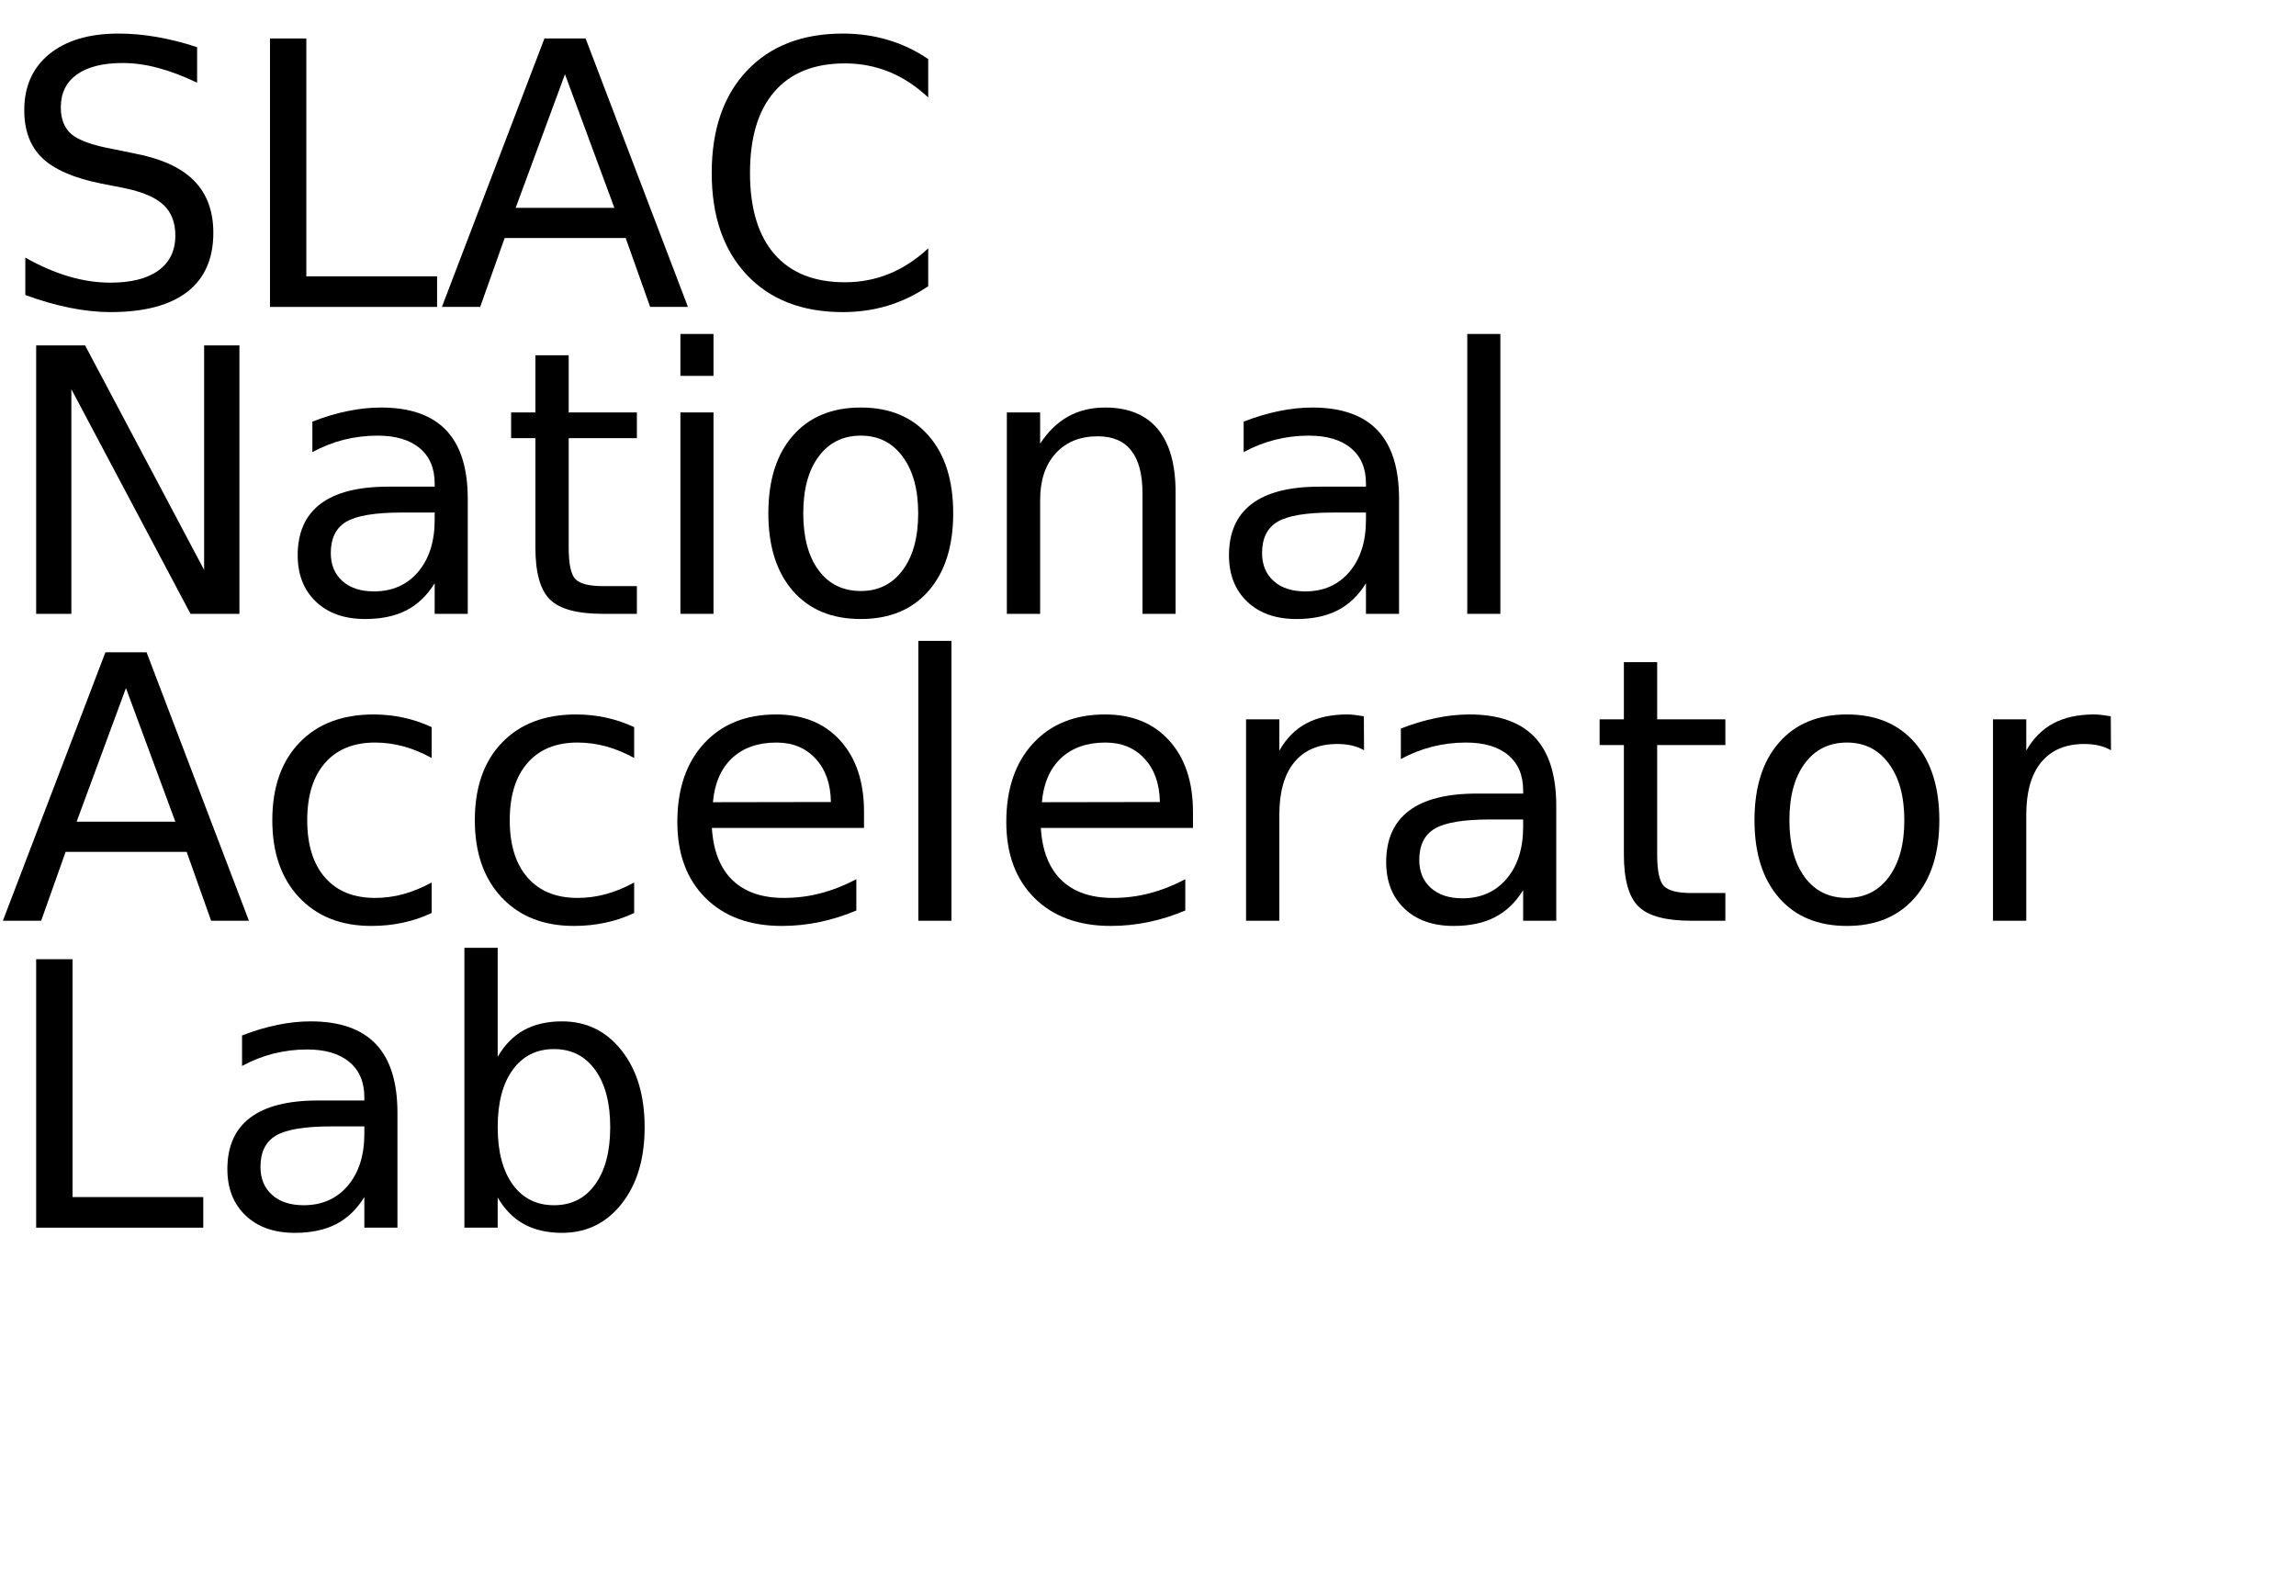
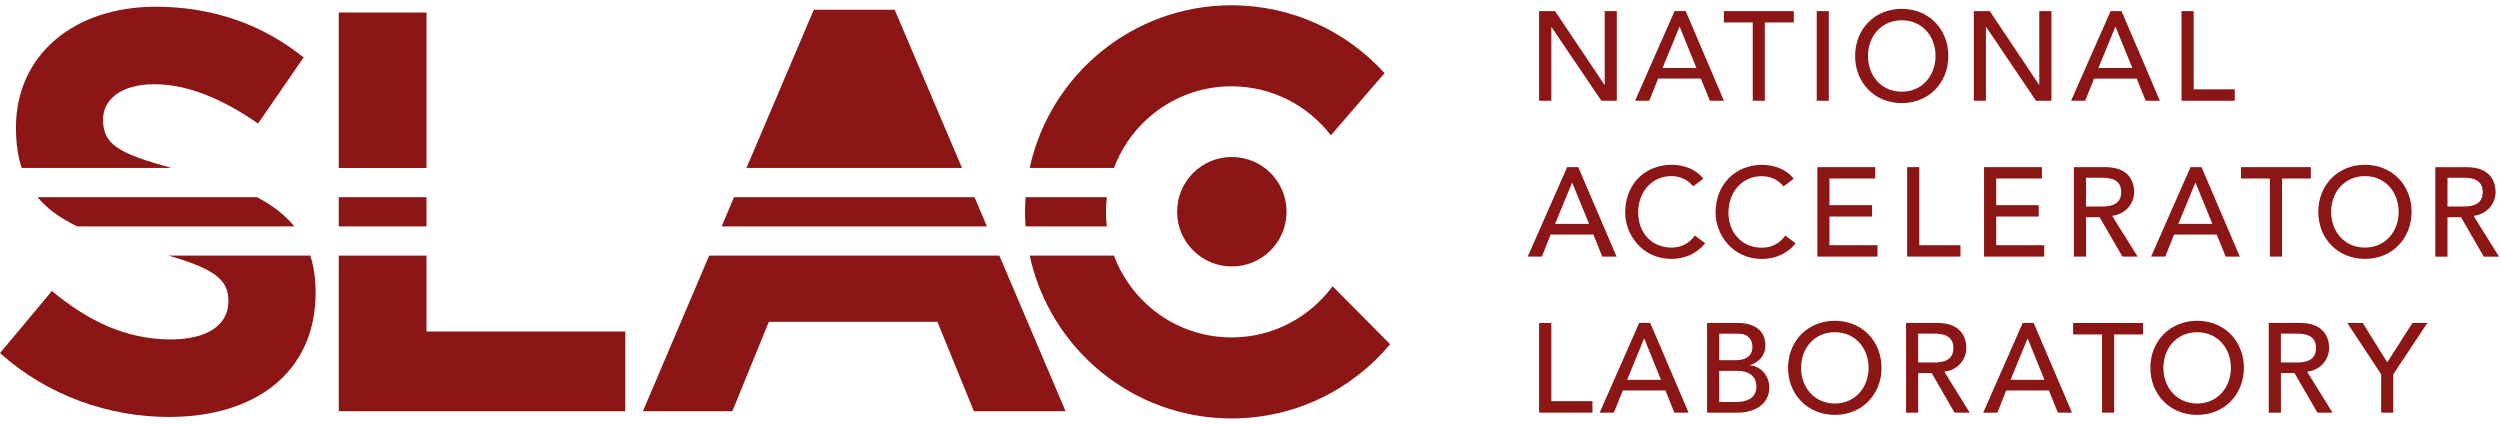
- <svg xmlns="http://www.w3.org/2000/svg" xmlns:xlink="http://www.w3.org/1999/xlink" width="374" height="260" viewBox="0 0 374 260">
-   <defs>
-     <g>
-       <g id="glyph-0-0">
-         <path d="M 32.109 -42.312 L 32.109 -36.531 C 29.859 -37.602 27.738 -38.406 25.75 -38.938 C 23.758 -39.469 21.836 -39.734 19.984 -39.734 C 16.754 -39.734 14.266 -39.109 12.516 -37.859 C 10.773 -36.609 9.906 -34.828 9.906 -32.516 C 9.906 -30.586 10.484 -29.129 11.641 -28.141 C 12.805 -27.148 15.008 -26.352 18.25 -25.75 L 21.828 -25.016 C 26.242 -24.18 29.5 -22.703 31.594 -20.578 C 33.695 -18.461 34.75 -15.629 34.75 -12.078 C 34.75 -7.836 33.328 -4.625 30.484 -2.438 C 27.641 -0.25 23.473 0.844 17.984 0.844 C 15.922 0.844 13.719 0.609 11.375 0.141 C 9.039 -0.328 6.625 -1.02 4.125 -1.938 L 4.125 -8.031 C 6.531 -6.676 8.883 -5.656 11.188 -4.969 C 13.5 -4.289 15.766 -3.953 17.984 -3.953 C 21.367 -3.953 23.977 -4.613 25.812 -5.938 C 27.645 -7.27 28.562 -9.164 28.562 -11.625 C 28.562 -13.781 27.898 -15.461 26.578 -16.672 C 25.266 -17.879 23.102 -18.785 20.094 -19.391 L 16.5 -20.094 C 12.082 -20.977 8.883 -22.359 6.906 -24.234 C 4.938 -26.109 3.953 -28.711 3.953 -32.047 C 3.953 -35.922 5.312 -38.969 8.031 -41.188 C 10.758 -43.414 14.52 -44.531 19.312 -44.531 C 21.363 -44.531 23.453 -44.344 25.578 -43.969 C 27.703 -43.602 29.879 -43.051 32.109 -42.312 Z M 32.109 -42.312 " />
-       </g>
-       <g id="glyph-0-1">
-         <path d="M 5.891 -43.734 L 11.812 -43.734 L 11.812 -4.984 L 33.109 -4.984 L 33.109 0 L 5.891 0 Z M 5.891 -43.734 " />
-       </g>
-       <g id="glyph-0-2">
-         <path d="M 20.516 -37.906 L 12.484 -16.141 L 28.562 -16.141 Z M 17.172 -43.734 L 23.875 -43.734 L 40.547 0 L 34.391 0 L 30.406 -11.219 L 10.688 -11.219 L 6.703 0 L 0.469 0 Z M 17.172 -43.734 " />
-       </g>
-       <g id="glyph-0-3">
-         <path d="M 38.641 -40.375 L 38.641 -34.125 C 36.648 -35.988 34.523 -37.379 32.266 -38.297 C 30.016 -39.211 27.617 -39.672 25.078 -39.672 C 20.078 -39.672 16.25 -38.141 13.594 -35.078 C 10.938 -32.023 9.609 -27.609 9.609 -21.828 C 9.609 -16.066 10.938 -11.656 13.594 -8.594 C 16.25 -5.539 20.078 -4.016 25.078 -4.016 C 27.617 -4.016 30.016 -4.473 32.266 -5.391 C 34.523 -6.305 36.648 -7.691 38.641 -9.547 L 38.641 -3.375 C 36.566 -1.969 34.375 -0.91 32.062 -0.203 C 29.75 0.492 27.305 0.844 24.734 0.844 C 18.109 0.844 12.891 -1.18 9.078 -5.234 C 5.273 -9.285 3.375 -14.816 3.375 -21.828 C 3.375 -28.859 5.273 -34.398 9.078 -38.453 C 12.891 -42.504 18.109 -44.531 24.734 -44.531 C 27.348 -44.531 29.812 -44.18 32.125 -43.484 C 34.438 -42.797 36.609 -41.758 38.641 -40.375 Z M 38.641 -40.375 " />
-       </g>
-       <g id="glyph-0-4">
-         <path d="M 5.891 -43.734 L 13.859 -43.734 L 33.25 -7.156 L 33.25 -43.734 L 39 -43.734 L 39 0 L 31.031 0 L 11.625 -36.594 L 11.625 0 L 5.891 0 Z M 5.891 -43.734 " />
-       </g>
-       <g id="glyph-0-5">
-         <path d="M 20.562 -16.5 C 16.207 -16.5 13.191 -16 11.516 -15 C 9.836 -14 9 -12.301 9 -9.906 C 9 -7.988 9.629 -6.469 10.891 -5.344 C 12.148 -4.219 13.863 -3.656 16.031 -3.656 C 19.02 -3.656 21.414 -4.711 23.219 -6.828 C 25.02 -8.953 25.922 -11.773 25.922 -15.297 L 25.922 -16.5 Z M 31.312 -18.719 L 31.312 0 L 25.922 0 L 25.922 -4.984 C 24.691 -2.992 23.16 -1.523 21.328 -0.578 C 19.492 0.367 17.25 0.844 14.594 0.844 C 11.227 0.844 8.555 -0.098 6.578 -1.984 C 4.598 -3.867 3.609 -6.391 3.609 -9.547 C 3.609 -13.242 4.844 -16.031 7.312 -17.906 C 9.781 -19.781 13.469 -20.719 18.375 -20.719 L 25.922 -20.719 L 25.922 -21.234 C 25.922 -23.723 25.102 -25.645 23.469 -27 C 21.844 -28.352 19.555 -29.031 16.609 -29.031 C 14.734 -29.031 12.906 -28.805 11.125 -28.359 C 9.352 -27.91 7.645 -27.238 6 -26.344 L 6 -31.312 C 7.977 -32.082 9.895 -32.656 11.75 -33.031 C 13.602 -33.414 15.41 -33.609 17.172 -33.609 C 21.91 -33.609 25.453 -32.375 27.797 -29.906 C 30.141 -27.445 31.312 -23.719 31.312 -18.719 Z M 31.312 -18.719 " />
-       </g>
-       <g id="glyph-0-6">
-         <path d="M 10.984 -42.125 L 10.984 -32.812 L 22.094 -32.812 L 22.094 -28.625 L 10.984 -28.625 L 10.984 -10.812 C 10.984 -8.133 11.348 -6.414 12.078 -5.656 C 12.816 -4.895 14.305 -4.516 16.547 -4.516 L 22.094 -4.516 L 22.094 0 L 16.547 0 C 12.391 0 9.52 -0.773 7.938 -2.328 C 6.352 -3.879 5.562 -6.707 5.562 -10.812 L 5.562 -28.625 L 1.609 -28.625 L 1.609 -32.812 L 5.562 -32.812 L 5.562 -42.125 Z M 10.984 -42.125 " />
-       </g>
-       <g id="glyph-0-7">
-         <path d="M 5.656 -32.812 L 11.047 -32.812 L 11.047 0 L 5.656 0 Z M 5.656 -45.594 L 11.047 -45.594 L 11.047 -38.766 L 5.656 -38.766 Z M 5.656 -45.594 " />
-       </g>
-       <g id="glyph-0-8">
-         <path d="M 18.375 -29.031 C 15.477 -29.031 13.191 -27.898 11.516 -25.641 C 9.836 -23.391 9 -20.301 9 -16.375 C 9 -12.445 9.832 -9.352 11.5 -7.094 C 13.164 -4.844 15.457 -3.719 18.375 -3.719 C 21.238 -3.719 23.508 -4.848 25.188 -7.109 C 26.875 -9.379 27.719 -12.469 27.719 -16.375 C 27.719 -20.258 26.875 -23.336 25.188 -25.609 C 23.508 -27.891 21.238 -29.031 18.375 -29.031 Z M 18.375 -33.609 C 23.062 -33.609 26.738 -32.082 29.406 -29.031 C 32.082 -25.988 33.422 -21.77 33.422 -16.375 C 33.422 -11.008 32.082 -6.797 29.406 -3.734 C 26.738 -0.68 23.062 0.844 18.375 0.844 C 13.664 0.844 9.977 -0.68 7.312 -3.734 C 4.645 -6.797 3.312 -11.008 3.312 -16.375 C 3.312 -21.77 4.645 -25.988 7.312 -29.031 C 9.977 -32.082 13.664 -33.609 18.375 -33.609 Z M 18.375 -33.609 " />
-       </g>
-       <g id="glyph-0-9">
-         <path d="M 32.938 -19.812 L 32.938 0 L 27.547 0 L 27.547 -19.625 C 27.547 -22.727 26.938 -25.051 25.719 -26.594 C 24.508 -28.145 22.695 -28.922 20.281 -28.922 C 17.363 -28.922 15.066 -27.988 13.391 -26.125 C 11.711 -24.27 10.875 -21.742 10.875 -18.547 L 10.875 0 L 5.453 0 L 5.453 -32.812 L 10.875 -32.812 L 10.875 -27.719 C 12.156 -29.688 13.672 -31.16 15.422 -32.141 C 17.172 -33.117 19.188 -33.609 21.469 -33.609 C 25.238 -33.609 28.094 -32.441 30.031 -30.109 C 31.969 -27.773 32.938 -24.344 32.938 -19.812 Z M 32.938 -19.812 " />
-       </g>
-       <g id="glyph-0-10">
-         <path d="M 5.656 -45.594 L 11.047 -45.594 L 11.047 0 L 5.656 0 Z M 5.656 -45.594 " />
-       </g>
-       <g id="glyph-0-11">
-         <path d="M 29.266 -31.547 L 29.266 -26.516 C 27.742 -27.359 26.219 -27.988 24.688 -28.406 C 23.156 -28.82 21.609 -29.031 20.047 -29.031 C 16.547 -29.031 13.828 -27.922 11.891 -25.703 C 9.961 -23.492 9 -20.383 9 -16.375 C 9 -12.375 9.961 -9.266 11.891 -7.047 C 13.828 -4.828 16.547 -3.719 20.047 -3.719 C 21.609 -3.719 23.156 -3.926 24.688 -4.344 C 26.219 -4.77 27.742 -5.398 29.266 -6.234 L 29.266 -1.266 C 27.766 -0.555 26.207 -0.027 24.594 0.312 C 22.977 0.664 21.266 0.844 19.453 0.844 C 14.516 0.844 10.586 -0.707 7.672 -3.812 C 4.766 -6.914 3.312 -11.102 3.312 -16.375 C 3.312 -21.727 4.781 -25.938 7.719 -29 C 10.656 -32.07 14.688 -33.609 19.812 -33.609 C 21.469 -33.609 23.086 -33.438 24.672 -33.094 C 26.254 -32.75 27.785 -32.234 29.266 -31.547 Z M 29.266 -31.547 " />
-       </g>
-       <g id="glyph-0-12">
-         <path d="M 33.719 -17.75 L 33.719 -15.125 L 8.938 -15.125 C 9.164 -11.406 10.281 -8.57 12.281 -6.625 C 14.289 -4.688 17.082 -3.719 20.656 -3.719 C 22.727 -3.719 24.734 -3.973 26.672 -4.484 C 28.617 -4.992 30.551 -5.754 32.469 -6.766 L 32.469 -1.672 C 30.531 -0.848 28.547 -0.223 26.516 0.203 C 24.484 0.629 22.422 0.844 20.328 0.844 C 15.098 0.844 10.953 -0.676 7.891 -3.719 C 4.836 -6.77 3.312 -10.891 3.312 -16.078 C 3.312 -21.453 4.758 -25.719 7.656 -28.875 C 10.562 -32.031 14.473 -33.609 19.391 -33.609 C 23.805 -33.609 27.297 -32.188 29.859 -29.344 C 32.43 -26.5 33.719 -22.633 33.719 -17.75 Z M 28.328 -19.344 C 28.285 -22.289 27.457 -24.641 25.844 -26.391 C 24.238 -28.148 22.109 -29.031 19.453 -29.031 C 16.441 -29.031 14.031 -28.18 12.219 -26.484 C 10.414 -24.785 9.379 -22.395 9.109 -19.312 Z M 28.328 -19.344 " />
-       </g>
-       <g id="glyph-0-13">
-         <path d="M 24.672 -27.781 C 24.066 -28.125 23.406 -28.379 22.688 -28.547 C 21.977 -28.711 21.191 -28.797 20.328 -28.797 C 17.285 -28.797 14.945 -27.805 13.312 -25.828 C 11.688 -23.848 10.875 -21 10.875 -17.281 L 10.875 0 L 5.453 0 L 5.453 -32.812 L 10.875 -32.812 L 10.875 -27.719 C 12 -29.707 13.469 -31.188 15.281 -32.156 C 17.102 -33.125 19.316 -33.609 21.922 -33.609 C 22.285 -33.609 22.691 -33.582 23.141 -33.531 C 23.586 -33.477 24.086 -33.406 24.641 -33.312 Z M 24.672 -27.781 " />
-       </g>
-       <g id="glyph-0-14">
-         <path d="M 29.203 -16.375 C 29.203 -20.344 28.383 -23.453 26.75 -25.703 C 25.125 -27.961 22.891 -29.094 20.047 -29.094 C 17.191 -29.094 14.945 -27.961 13.312 -25.703 C 11.688 -23.453 10.875 -20.344 10.875 -16.375 C 10.875 -12.414 11.688 -9.305 13.312 -7.047 C 14.945 -4.785 17.191 -3.656 20.047 -3.656 C 22.891 -3.656 25.125 -4.785 26.75 -7.047 C 28.383 -9.305 29.203 -12.414 29.203 -16.375 Z M 10.875 -27.828 C 12 -29.785 13.426 -31.238 15.156 -32.188 C 16.883 -33.133 18.953 -33.609 21.359 -33.609 C 25.336 -33.609 28.57 -32.023 31.062 -28.859 C 33.562 -25.691 34.812 -21.531 34.812 -16.375 C 34.812 -11.219 33.562 -7.055 31.062 -3.891 C 28.57 -0.734 25.336 0.844 21.359 0.844 C 18.953 0.844 16.883 0.367 15.156 -0.578 C 13.426 -1.523 12 -2.973 10.875 -4.922 L 10.875 0 L 5.453 0 L 5.453 -45.594 L 10.875 -45.594 Z M 10.875 -27.828 " />
-       </g>
-     </g>
-   </defs>
-   <g fill="rgb(0%, 0%, 0%)" fill-opacity="1">
-     <use xlink:href="#glyph-0-0" x="0" y="50" />
-     <use xlink:href="#glyph-0-1" x="38.086" y="50" />
-     <use xlink:href="#glyph-0-2" x="71.514" y="50" />
-     <use xlink:href="#glyph-0-3" x="112.559" y="50" />
-   </g>
-   <g fill="rgb(0%, 0%, 0%)" fill-opacity="1">
-     <use xlink:href="#glyph-0-4" x="0" y="100" />
-     <use xlink:href="#glyph-0-5" x="44.883" y="100" />
-     <use xlink:href="#glyph-0-6" x="81.65" y="100" />
-     <use xlink:href="#glyph-0-7" x="105.176" y="100" />
-     <use xlink:href="#glyph-0-8" x="121.846" y="100" />
-     <use xlink:href="#glyph-0-9" x="158.555" y="100" />
-     <use xlink:href="#glyph-0-5" x="196.582" y="100" />
-     <use xlink:href="#glyph-0-10" x="233.35" y="100" />
-   </g>
-   <g fill="rgb(0%, 0%, 0%)" fill-opacity="1">
-     <use xlink:href="#glyph-0-2" x="0" y="150" />
-     <use xlink:href="#glyph-0-11" x="41.045" y="150" />
-     <use xlink:href="#glyph-0-11" x="74.033" y="150" />
-     <use xlink:href="#glyph-0-12" x="107.021" y="150" />
-     <use xlink:href="#glyph-0-10" x="143.936" y="150" />
-     <use xlink:href="#glyph-0-12" x="160.605" y="150" />
-     <use xlink:href="#glyph-0-13" x="197.52" y="150" />
-     <use xlink:href="#glyph-0-5" x="222.188" y="150" />
-     <use xlink:href="#glyph-0-6" x="258.955" y="150" />
-     <use xlink:href="#glyph-0-8" x="282.48" y="150" />
-     <use xlink:href="#glyph-0-13" x="319.189" y="150" />
-   </g>
-   <g fill="rgb(0%, 0%, 0%)" fill-opacity="1">
-     <use xlink:href="#glyph-0-1" x="0" y="200" />
-     <use xlink:href="#glyph-0-5" x="33.428" y="200" />
-     <use xlink:href="#glyph-0-14" x="70.195" y="200" />
-   </g>
+ <svg xmlns="http://www.w3.org/2000/svg" viewBox="0 0 236 40" fill="none" role="img">
+   <path d="M146.446 2.553H146.462L151.169 9.512H152.626V1.052H151.483V8.006H151.461L146.798 1.052H145.293V9.512H146.446V2.553Z" fill="#8C1515" class="hide-on-sticky" />
+   <path d="M156.531 7.416H160.56L161.41 9.507H162.737L159.13 1.047H158.08L154.353 9.507H155.691L156.531 7.416ZM158.54 2.531H158.567L160.143 6.42H156.942L158.54 2.531Z" fill="#8C1515" class="hide-on-sticky" />
+   <path d="M165.461 9.512H166.599V2.119H169.334V1.052H162.737V2.119H165.461V9.512Z" fill="#8C1515" class="hide-on-sticky" />
+   <path d="M172.638 1.052H171.5V9.512H172.638V1.052Z" fill="#8C1515" class="hide-on-sticky" />
+   <path d="M183.924 5.288C183.924 2.775 182.105 0.836 179.527 0.836C176.938 0.836 175.123 2.775 175.123 5.288C175.123 7.79 176.938 9.734 179.527 9.734C182.105 9.729 183.924 7.79 183.924 5.288ZM179.527 8.656C177.593 8.656 176.337 7.14 176.337 5.288C176.337 3.425 177.593 1.914 179.527 1.914C181.466 1.914 182.717 3.425 182.717 5.288C182.711 7.135 181.46 8.656 179.527 8.656Z" fill="#8C1515" class="hide-on-sticky" />
+   <path d="M187.472 2.553H187.499L192.2 9.512H193.657V1.052H192.509V8.006H192.487L187.835 1.052H186.329V9.512H187.472V2.553Z" fill="#8C1515" class="hide-on-sticky" />
+   <path d="M200.275 1.052H199.241L195.509 9.512H196.841L197.681 7.422H201.705L202.555 9.512H203.893L200.275 1.052ZM198.087 6.42L199.69 2.531H199.706L201.293 6.42H198.087Z" fill="#8C1515" class="hide-on-sticky" />
+   <path d="M210.961 8.434H207.083V1.052H205.935V9.512H210.961V8.434Z" fill="#8C1515" class="hide-on-sticky" />
+   <path d="M152.604 24.222L148.986 15.778H147.941L144.215 24.222H145.553L146.387 22.137H150.416L151.25 24.222H152.604ZM146.798 21.135L148.401 17.257H148.423L150.01 21.135H146.798Z" fill="#8C1515" class="hide-on-sticky" />
+   <path d="M157.787 23.371C155.821 23.371 154.64 21.855 154.64 20.068C154.64 18.151 155.892 16.623 157.787 16.623C158.567 16.623 159.363 16.97 159.829 17.593L160.793 16.872C160.111 15.973 158.941 15.556 157.825 15.556C155.22 15.556 153.416 17.441 153.416 20.068C153.416 22.196 155.079 24.438 157.76 24.438C159.704 24.438 160.706 23.306 160.966 22.96L159.997 22.229C159.499 22.938 158.757 23.371 157.787 23.371Z" fill="#8C1515" class="hide-on-sticky" />
+   <path d="M166.328 16.629C167.102 16.629 167.888 16.975 168.364 17.598L169.323 16.878C168.641 15.979 167.476 15.562 166.361 15.562C163.761 15.562 161.952 17.446 161.952 20.073C161.952 22.202 163.609 24.444 166.301 24.444C168.234 24.444 169.253 23.312 169.502 22.965L168.532 22.234C168.034 22.944 167.292 23.382 166.323 23.382C164.357 23.382 163.165 21.866 163.165 20.079C163.171 18.151 164.427 16.629 166.328 16.629Z" fill="#8C1515" class="hide-on-sticky" />
+   <path d="M177.019 16.851V15.778H171.56V24.222H177.236V23.149H172.703V20.441H176.721V19.369H172.703V16.851H177.019Z" fill="#8C1515" class="hide-on-sticky" />
+   <path d="M180.036 15.778V24.222H185.067V23.149H181.178V15.778H180.036Z" fill="#8C1515" class="hide-on-sticky" />
+   <path d="M192.758 16.851V15.778H187.293V24.222H192.974V23.149H188.441V20.441H192.454V19.369H188.441V16.851H192.758Z" fill="#8C1515" class="hide-on-sticky" />
+   <path d="M201.461 18.134C201.461 17.073 200.914 15.778 198.748 15.778H195.774V24.222H196.923V20.501H198.201L200.356 24.222H201.791L199.381 20.371C200.659 20.23 201.461 19.217 201.461 18.134ZM198.423 19.494H196.917V16.775H198.423C199.327 16.775 200.242 16.986 200.242 18.134C200.242 19.282 199.327 19.494 198.423 19.494Z" fill="#8C1515" class="hide-on-sticky" />
+   <path d="M206.785 15.778L203.064 24.222H204.396L205.236 22.137H209.255L210.105 24.222H211.437L207.825 15.778H206.785ZM205.637 21.135L207.234 17.257H207.262L208.848 21.135H205.637Z" fill="#8C1515" class="hide-on-sticky" />
+   <path d="M214.275 24.222H215.423V16.851H218.142V15.778H211.546V16.851H214.275V24.222Z" fill="#8C1515" class="hide-on-sticky" />
+   <path d="M227.652 19.997C227.652 17.484 225.833 15.556 223.249 15.556C220.671 15.556 218.846 17.484 218.846 19.997C218.846 22.505 220.671 24.438 223.249 24.438C225.833 24.438 227.652 22.505 227.652 19.997ZM220.059 19.997C220.059 18.151 221.31 16.623 223.244 16.623C225.177 16.623 226.434 18.145 226.434 19.997C226.434 21.855 225.177 23.371 223.244 23.371C221.31 23.371 220.059 21.855 220.059 19.997Z" fill="#8C1515" class="hide-on-sticky" />
+   <path d="M233.502 20.376C234.78 20.23 235.581 19.217 235.581 18.14C235.581 17.078 235.034 15.784 232.868 15.784H229.895V24.227H231.043V20.506H232.321L234.471 24.227H235.912L233.502 20.376ZM231.043 19.494V16.775H232.548C233.453 16.775 234.368 16.986 234.368 18.134C234.368 19.282 233.453 19.494 232.548 19.494H231.043Z" fill="#8C1515" class="hide-on-sticky" />
+   <path d="M165.202 34.49V34.469C166.052 34.176 166.653 33.575 166.653 32.6C166.653 31.17 165.554 30.488 164.086 30.488H161.15V38.953H164.048C165.689 38.953 167.021 38.114 167.021 36.586C167.027 35.46 166.209 34.561 165.202 34.49ZM162.293 31.501H164.102C165.017 31.501 165.429 32.064 165.429 32.736C165.429 33.656 164.73 34.003 163.858 34.003H162.293V31.501ZM163.978 37.946H162.293V35.01H163.988C165.104 35.01 165.803 35.503 165.803 36.51C165.803 37.707 164.671 37.946 163.978 37.946Z" fill="#8C1515" class="hide-on-sticky" />
+   <path d="M173.212 30.282C170.634 30.282 168.792 32.216 168.792 34.723C168.792 37.231 170.634 39.164 173.212 39.164C175.784 39.164 177.615 37.231 177.615 34.723C177.615 32.21 175.784 30.282 173.212 30.282ZM173.212 38.092C171.273 38.092 170.022 36.57 170.022 34.723C170.022 32.871 171.273 31.36 173.212 31.36C175.134 31.36 176.396 32.876 176.396 34.723C176.396 36.565 175.129 38.092 173.212 38.092Z" fill="#8C1515" class="hide-on-sticky" />
+   <path d="M185.62 32.86C185.62 31.799 185.067 30.488 182.906 30.488H179.933V38.953H181.076V35.216H182.354L184.509 38.953H185.939L183.545 35.086C184.818 34.951 185.62 33.932 185.62 32.86ZM181.076 34.219V31.495H182.581C183.486 31.495 184.396 31.701 184.396 32.86C184.396 34.003 183.486 34.219 182.581 34.219H181.076Z" fill="#8C1515" class="hide-on-sticky" />
+   <path d="M190.943 30.488L187.217 38.953H188.555L189.384 36.857H193.413L194.263 38.953H195.596L191.978 30.488H190.943ZM189.795 35.855L191.398 31.966H191.42L192.996 35.855H189.795Z" fill="#8C1515" class="hide-on-sticky" />
+   <path d="M195.704 31.571H198.434V38.953H199.576V31.571H202.301V30.488H195.704V31.571Z" fill="#8C1515" class="hide-on-sticky" />
+   <path d="M207.413 30.282C204.835 30.282 202.994 32.216 202.994 34.723C202.994 37.231 204.83 39.164 207.413 39.164C209.991 39.164 211.822 37.231 211.822 34.723C211.822 32.21 209.991 30.282 207.413 30.282ZM207.413 38.092C205.485 38.092 204.223 36.57 204.223 34.723C204.223 32.871 205.485 31.36 207.413 31.36C209.341 31.36 210.598 32.876 210.598 34.723C210.598 36.565 209.341 38.092 207.413 38.092Z" fill="#8C1515" class="hide-on-sticky" />
+   <path d="M219.864 32.86C219.864 31.799 219.317 30.488 217.151 30.488H214.172V38.953H215.32V35.216H216.604L218.759 38.953H220.189L217.79 35.086C219.052 34.951 219.864 33.932 219.864 32.86ZM215.315 34.219V31.495H216.826C217.725 31.495 218.63 31.701 218.63 32.86C218.63 34.003 217.725 34.219 216.826 34.219H215.315Z" fill="#8C1515" class="hide-on-sticky" />
+   <path d="M225.356 34.203L223.043 30.488H221.587L224.782 35.335V38.953H225.925V35.335L229.142 30.488H227.734L225.356 34.203Z" fill="#8C1515" class="hide-on-sticky" />
+   <path d="M146.446 30.488H145.293V38.953H150.329V37.87H146.446V30.488Z" fill="#8C1515" class="hide-on-sticky" />
+   <path d="M154.738 30.488L151.012 38.953H152.35L153.189 36.857H157.218L158.058 38.953H159.401L155.783 30.488H154.738ZM153.601 35.855L155.198 31.966H155.22L156.796 35.855H153.601Z" fill="#8C1515" class="hide-on-sticky" />
+   <path d="M40.262 18.616H31.981V21.373H40.262V18.616Z" fill="#8C1515" />
+   <path d="M40.262 24.13H31.981V38.818H59.028V31.295H40.262V24.13Z" fill="#8C1515" />
+   <path d="M40.262 1.182H31.981V15.86H40.262V1.182Z" fill="#8C1515" />
+   <path d="M84.456 0.917H76.825L70.466 15.854H90.814L84.456 0.917Z" fill="#8C1515" />
+   <path d="M66.946 24.13L60.691 38.818H69.134L72.579 30.38H88.491L91.935 38.818H100.59L94.34 24.13H66.946Z" fill="#8C1515" />
+   <path d="M91.995 18.616H69.291L68.121 21.373H93.165L91.995 18.616Z" fill="#8C1515" />
+   <path d="M111.118 19.986C111.118 22.841 113.431 25.153 116.285 25.153C119.139 25.153 121.452 22.841 121.452 19.986C121.452 17.132 119.139 14.82 116.285 14.82C113.431 14.814 111.118 17.132 111.118 19.986Z" fill="#8C1515" />
+   <path d="M104.484 21.373C104.43 20.918 104.403 20.463 104.403 20.003C104.403 19.532 104.44 19.071 104.489 18.616H96.815C96.788 19.077 96.761 19.537 96.761 20.003C96.761 20.463 96.777 20.923 96.815 21.373H104.484Z" fill="#8C1515" />
+   <path d="M116.258 8.147C120.082 8.147 123.467 9.967 125.633 12.773L130.702 6.907C127.139 2.975 121.983 0.5 116.258 0.5C106.91 0.5 99.106 7.075 97.199 15.854H105.161C106.851 11.354 111.172 8.147 116.258 8.147Z" fill="#8C1515" />
+   <path d="M125.795 27.022C123.64 29.946 120.174 31.853 116.263 31.853C111.172 31.853 106.845 28.641 105.161 24.13H97.205C99.106 32.914 106.905 39.5 116.263 39.5C122.275 39.5 127.648 36.776 131.228 32.497L125.795 27.022Z" fill="#8C1515" />
+   <path d="M16.204 15.854C11.075 14.468 9.727 13.59 9.727 11.278C9.727 9.409 11.4 7.952 14.569 7.952C17.748 7.952 21.025 9.35 24.361 11.662L28.661 5.423C24.837 2.358 20.169 0.635 14.682 0.635C6.992 0.641 1.506 5.174 1.506 12.036C1.506 13.536 1.695 14.776 2.042 15.854H16.204Z" fill="#8C1515" />
+   <path d="M15.923 24.13C20.537 25.467 21.561 26.534 21.561 28.446C21.561 30.705 19.519 32.042 16.134 32.042C11.834 32.042 8.281 30.266 4.896 27.471L0 33.331C4.511 37.366 10.269 39.359 15.972 39.359C24.085 39.359 29.793 35.162 29.793 27.634C29.793 26.291 29.62 25.148 29.295 24.13H15.923Z" fill="#8C1515" />
+   <path d="M3.547 18.616C4.495 19.759 5.763 20.636 7.301 21.373H27.789C26.901 20.284 25.72 19.385 24.269 18.616H3.547Z" fill="#8C1515" />
</svg>
